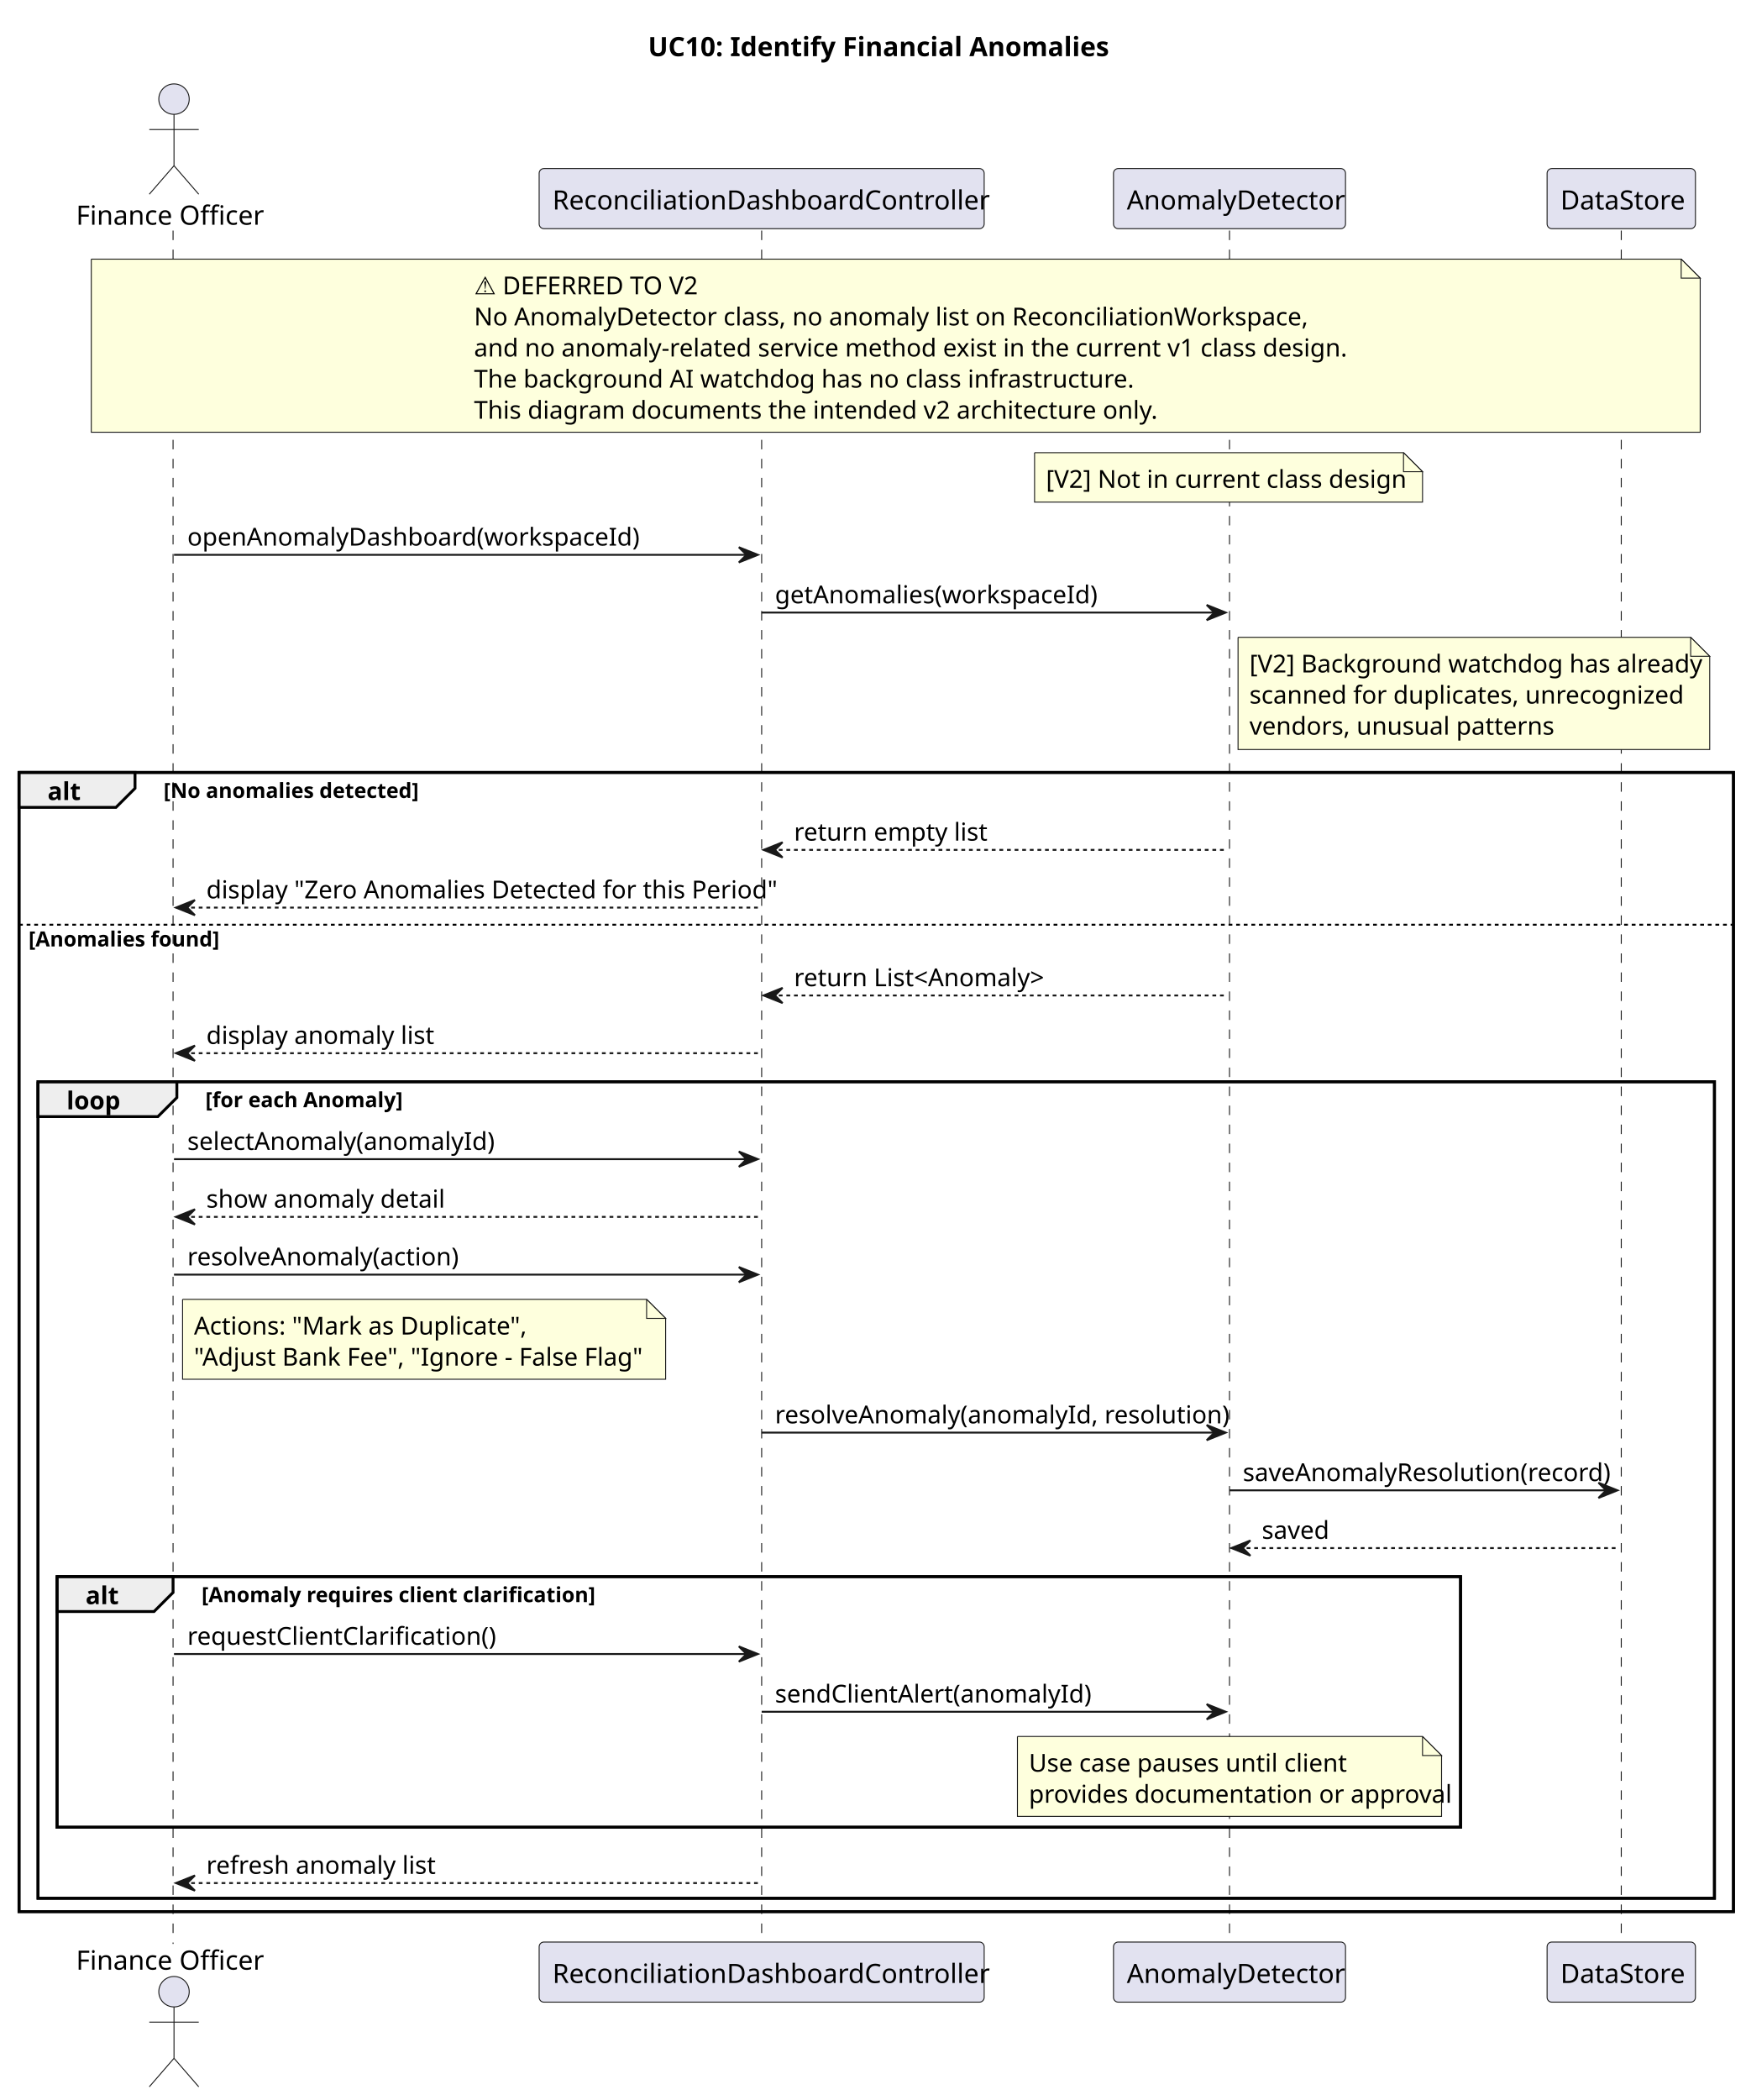
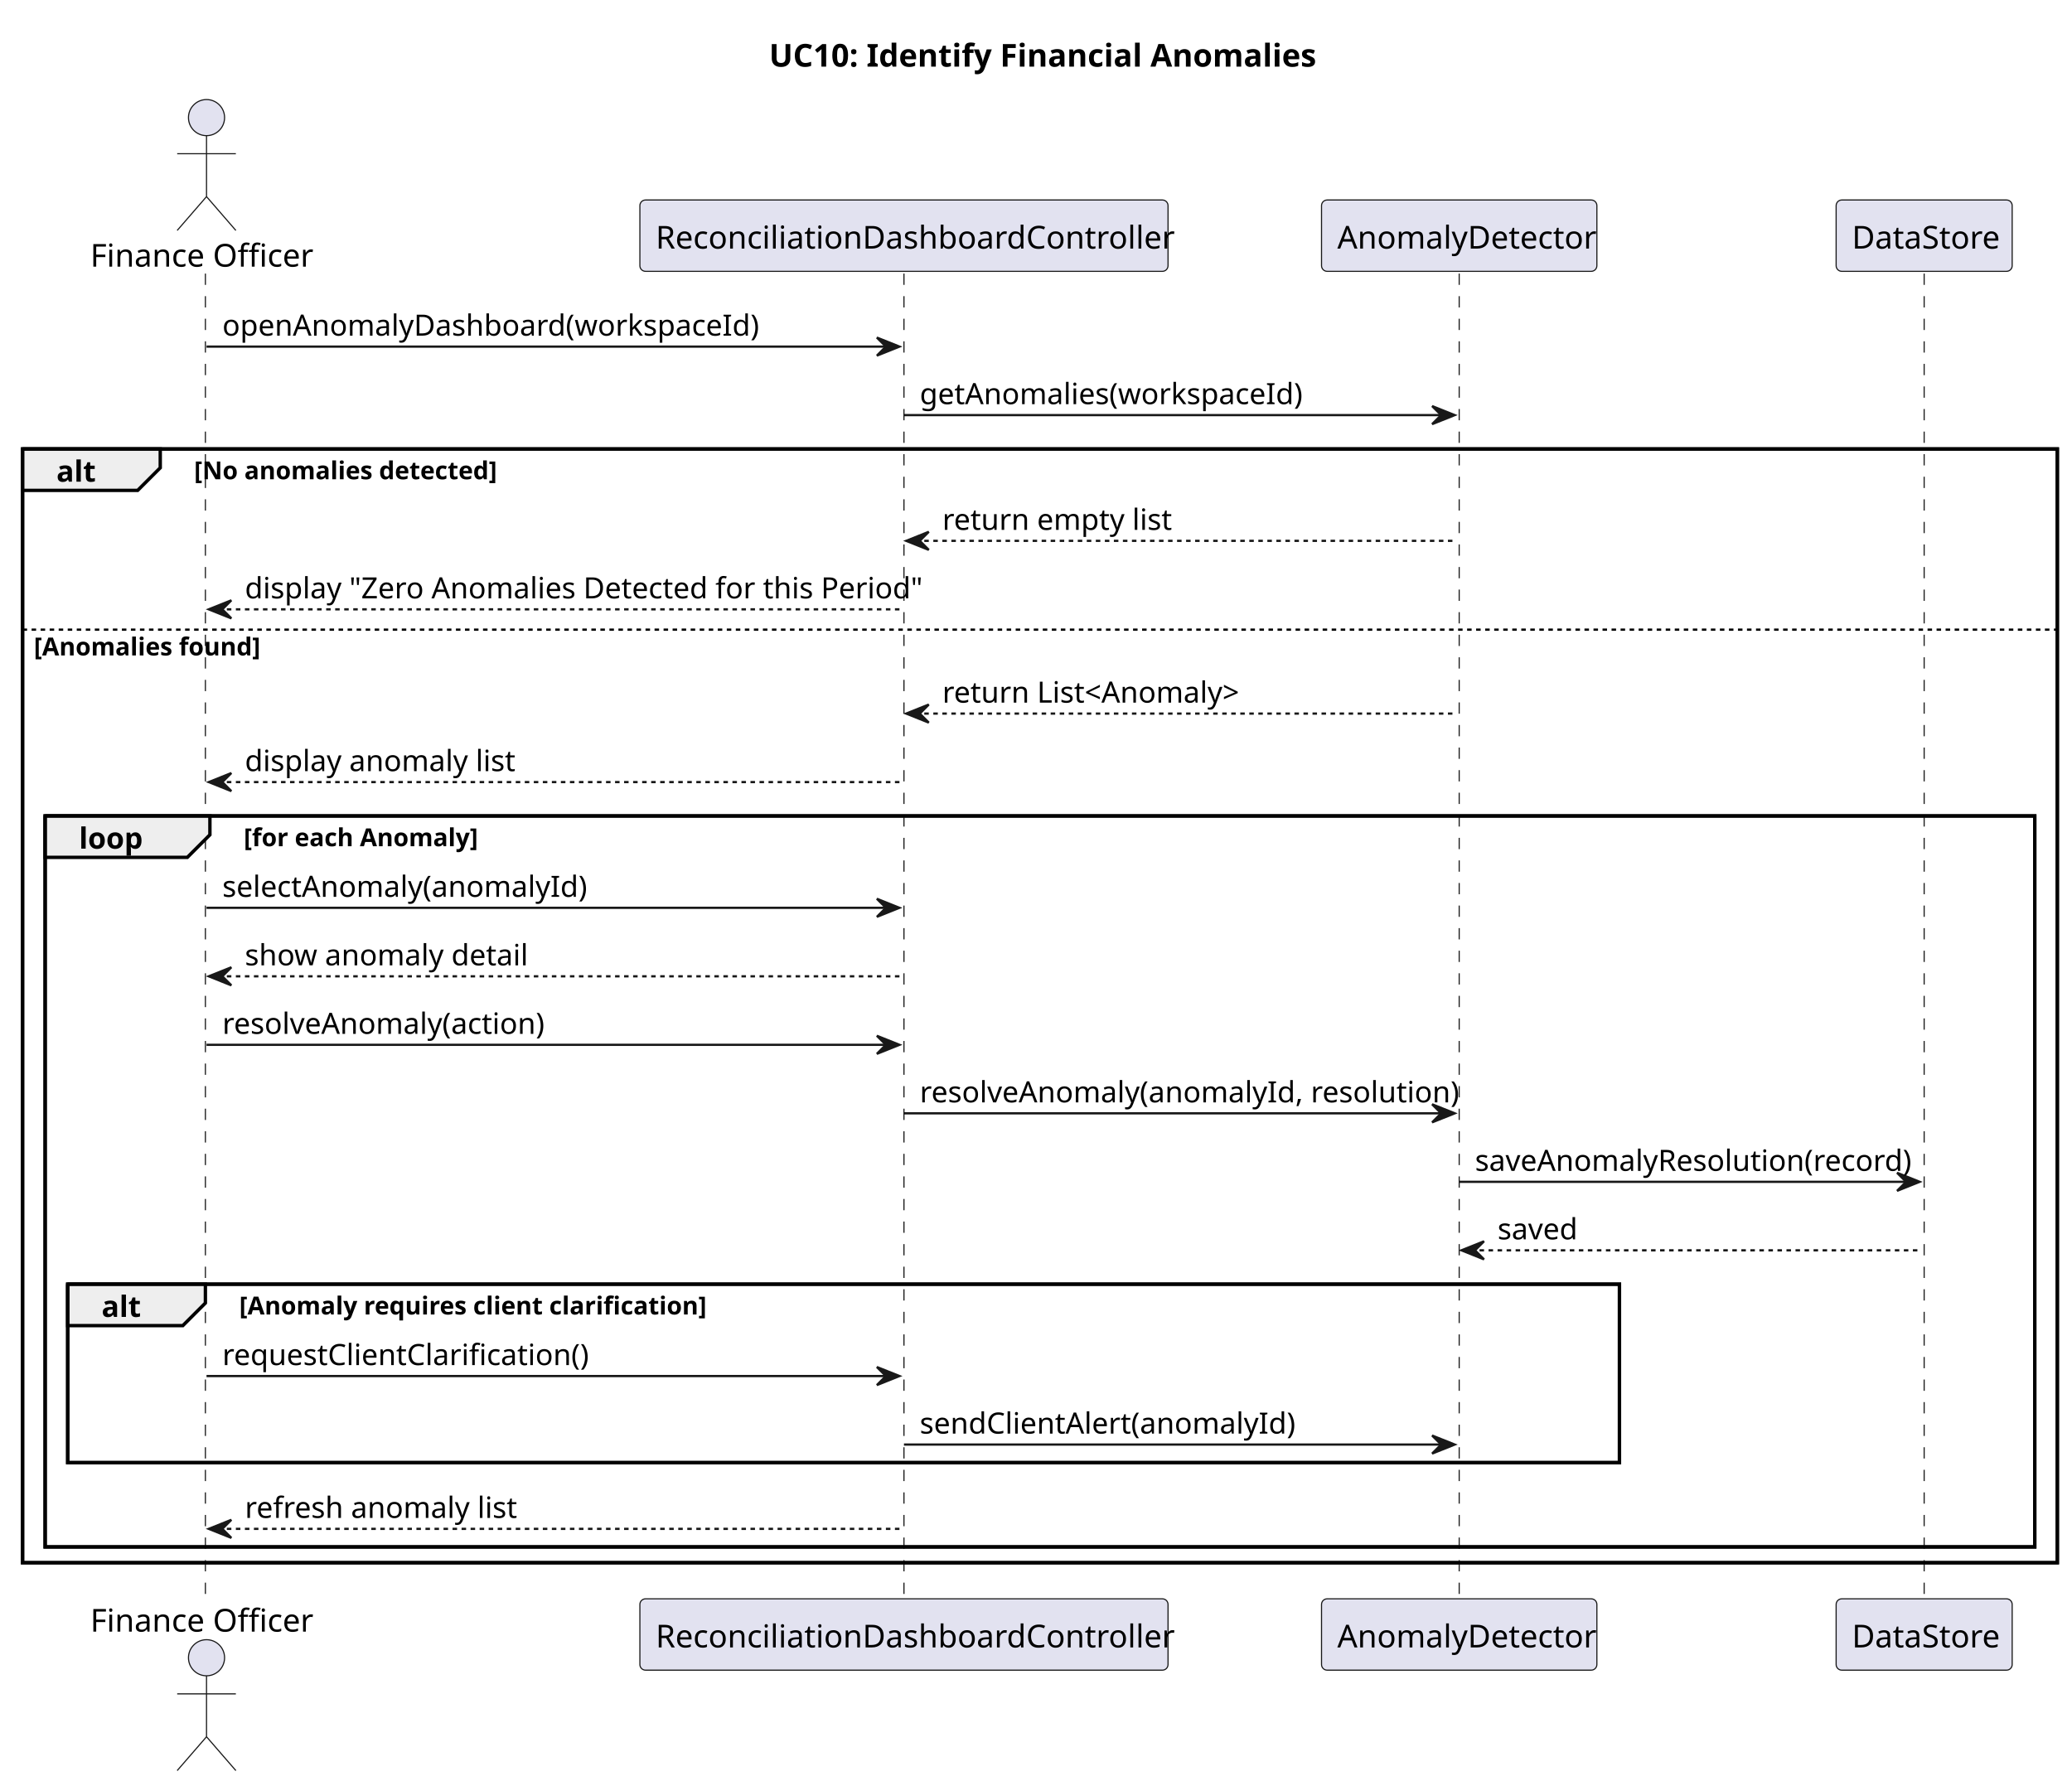
- <svg xmlns="http://www.w3.org/2000/svg" contentStyleType="text/css" height="1104px" preserveAspectRatio="none" style="width:918px;height:1104px;background:#FFFFFF;" version="1.1" viewBox="0 0 918 1104" width="918px" zoomAndPan="magnify">
+ <svg xmlns="http://www.w3.org/2000/svg" contentStyleType="text/css" height="791px" preserveAspectRatio="none" style="width:918px;height:791px;background:#FFFFFF;" version="1.1" viewBox="0 0 918 791" width="918px" zoomAndPan="magnify">
  <defs />
  <g>
    <text fill="#000000" font-family="sans-serif" font-size="14" font-weight="bold" lengthAdjust="spacing" textLength="239" x="340.75" y="29.533">UC10: Identify Financial Anomalies</text>
-     <rect fill="none" height="598.867" style="stroke:#000000;stroke-width:1.5;" width="901.5" x="10" y="406.086" />
-     <rect fill="none" height="429.273" style="stroke:#000000;stroke-width:1.5;" width="881.5" x="20" y="568.68" />
-     <rect fill="none" height="131.758" style="stroke:#000000;stroke-width:1.5;" width="738" x="30" y="828.844" />
-     <line style="stroke:#181818;stroke-width:0.5;stroke-dasharray:5.0,5.0;" x1="91" x2="91" y1="121.219" y2="1021.953" />
-     <line style="stroke:#181818;stroke-width:0.5;stroke-dasharray:5.0,5.0;" x1="400.5" x2="400.5" y1="121.219" y2="1021.953" />
-     <line style="stroke:#181818;stroke-width:0.5;stroke-dasharray:5.0,5.0;" x1="646.5" x2="646.5" y1="121.219" y2="1021.953" />
-     <line style="stroke:#181818;stroke-width:0.5;stroke-dasharray:5.0,5.0;" x1="852.5" x2="852.5" y1="121.219" y2="1021.953" />
+     <rect fill="none" height="493.461" style="stroke:#000000;stroke-width:1.5;" width="901.5" x="10" y="198.922" />
+     <rect fill="none" height="323.867" style="stroke:#000000;stroke-width:1.5;" width="881.5" x="20" y="361.516" />
+     <rect fill="none" height="79.055" style="stroke:#000000;stroke-width:1.5;" width="687.5" x="30" y="568.977" />
+     <line style="stroke:#181818;stroke-width:0.5;stroke-dasharray:5.0,5.0;" x1="91" x2="91" y1="121.219" y2="709.383" />
+     <line style="stroke:#181818;stroke-width:0.5;stroke-dasharray:5.0,5.0;" x1="400.5" x2="400.5" y1="121.219" y2="709.383" />
+     <line style="stroke:#181818;stroke-width:0.5;stroke-dasharray:5.0,5.0;" x1="646.5" x2="646.5" y1="121.219" y2="709.383" />
+     <line style="stroke:#181818;stroke-width:0.5;stroke-dasharray:5.0,5.0;" x1="852.5" x2="852.5" y1="121.219" y2="709.383" />
    <text fill="#000000" font-family="sans-serif" font-size="14" lengthAdjust="spacing" textLength="97" x="40" y="118.143">Finance Officer</text>
    <ellipse cx="91.5" cy="52.109" fill="#E2E2F0" rx="8" ry="8" style="stroke:#181818;stroke-width:0.5;" />
    <path d="M91.5,60.109 L91.5,87.109 M78.5,68.109 L104.5,68.109 M91.5,87.109 L78.5,102.109 M91.5,87.109 L104.5,102.109 " fill="none" style="stroke:#181818;stroke-width:0.5;" />
-     <text fill="#000000" font-family="sans-serif" font-size="14" lengthAdjust="spacing" textLength="97" x="40" y="1035.486">Finance Officer</text>
-     <ellipse cx="91.5" cy="1047.062" fill="#E2E2F0" rx="8" ry="8" style="stroke:#181818;stroke-width:0.5;" />
-     <path d="M91.5,1055.062 L91.5,1082.062 M78.5,1063.062 L104.5,1063.062 M91.5,1082.062 L78.5,1097.062 M91.5,1082.062 L104.5,1097.062 " fill="none" style="stroke:#181818;stroke-width:0.5;" />
+     <text fill="#000000" font-family="sans-serif" font-size="14" lengthAdjust="spacing" textLength="97" x="40" y="722.916">Finance Officer</text>
+     <ellipse cx="91.5" cy="734.492" fill="#E2E2F0" rx="8" ry="8" style="stroke:#181818;stroke-width:0.5;" />
+     <path d="M91.5,742.492 L91.5,769.492 M78.5,750.492 L104.5,750.492 M91.5,769.492 L78.5,784.492 M91.5,769.492 L104.5,784.492 " fill="none" style="stroke:#181818;stroke-width:0.5;" />
    <rect fill="#E2E2F0" height="31.609" rx="2.5" ry="2.5" style="stroke:#181818;stroke-width:0.5;" width="234" x="283.5" y="88.609" />
    <text fill="#000000" font-family="sans-serif" font-size="14" lengthAdjust="spacing" textLength="220" x="290.5" y="110.143">ReconciliationDashboardController</text>
-     <rect fill="#E2E2F0" height="31.609" rx="2.5" ry="2.5" style="stroke:#181818;stroke-width:0.5;" width="234" x="283.5" y="1020.953" />
-     <text fill="#000000" font-family="sans-serif" font-size="14" lengthAdjust="spacing" textLength="220" x="290.5" y="1042.486">ReconciliationDashboardController</text>
+     <rect fill="#E2E2F0" height="31.609" rx="2.5" ry="2.5" style="stroke:#181818;stroke-width:0.5;" width="234" x="283.5" y="708.383" />
+     <text fill="#000000" font-family="sans-serif" font-size="14" lengthAdjust="spacing" textLength="220" x="290.5" y="729.916">ReconciliationDashboardController</text>
    <rect fill="#E2E2F0" height="31.609" rx="2.5" ry="2.5" style="stroke:#181818;stroke-width:0.5;" width="122" x="585.5" y="88.609" />
    <text fill="#000000" font-family="sans-serif" font-size="14" lengthAdjust="spacing" textLength="108" x="592.5" y="110.143">AnomalyDetector</text>
-     <rect fill="#E2E2F0" height="31.609" rx="2.5" ry="2.5" style="stroke:#181818;stroke-width:0.5;" width="122" x="585.5" y="1020.953" />
-     <text fill="#000000" font-family="sans-serif" font-size="14" lengthAdjust="spacing" textLength="108" x="592.5" y="1042.486">AnomalyDetector</text>
+     <rect fill="#E2E2F0" height="31.609" rx="2.5" ry="2.5" style="stroke:#181818;stroke-width:0.5;" width="122" x="585.5" y="708.383" />
+     <text fill="#000000" font-family="sans-serif" font-size="14" lengthAdjust="spacing" textLength="108" x="592.5" y="729.916">AnomalyDetector</text>
    <rect fill="#E2E2F0" height="31.609" rx="2.5" ry="2.5" style="stroke:#181818;stroke-width:0.5;" width="78" x="813.5" y="88.609" />
    <text fill="#000000" font-family="sans-serif" font-size="14" lengthAdjust="spacing" textLength="64" x="820.5" y="110.143">DataStore</text>
-     <rect fill="#E2E2F0" height="31.609" rx="2.5" ry="2.5" style="stroke:#181818;stroke-width:0.5;" width="78" x="813.5" y="1020.953" />
-     <text fill="#000000" font-family="sans-serif" font-size="14" lengthAdjust="spacing" textLength="64" x="820.5" y="1042.486">DataStore</text>
-     <path d="M48,136.219 L48,227.219 L894,227.219 L894,146.219 L884,136.219 L48,136.219 " fill="#FEFFDD" style="stroke:#181818;stroke-width:0.5;" />
-     <path d="M884,136.219 L884,146.219 L894,146.219 L884,136.219 " fill="#FEFFDD" style="stroke:#181818;stroke-width:0.5;" />
-     <text fill="#000000" font-family="sans-serif" font-size="13" lengthAdjust="spacing" textLength="127" x="249.25" y="154.714">⚠ DEFERRED TO V2</text>
-     <text fill="#000000" font-family="sans-serif" font-size="13" lengthAdjust="spacing" textLength="424" x="249.25" y="171.065">No AnomalyDetector class, no anomaly list on ReconciliationWorkspace,</text>
-     <text fill="#000000" font-family="sans-serif" font-size="13" lengthAdjust="spacing" textLength="435" x="249.25" y="187.417">and no anomaly-related service method exist in the current v1 class design.</text>
-     <text fill="#000000" font-family="sans-serif" font-size="13" lengthAdjust="spacing" textLength="328" x="249.25" y="203.769">The background AI watchdog has no class infrastructure.</text>
-     <text fill="#000000" font-family="sans-serif" font-size="13" lengthAdjust="spacing" textLength="337" x="249.25" y="220.12">This diagram documents the intended v2 architecture only.</text>
-     <path d="M544,237.977 L544,263.977 L748,263.977 L748,247.977 L738,237.977 L544,237.977 " fill="#FEFFDD" style="stroke:#181818;stroke-width:0.5;" />
-     <path d="M738,237.977 L738,247.977 L748,247.977 L738,237.977 " fill="#FEFFDD" style="stroke:#181818;stroke-width:0.5;" />
-     <text fill="#000000" font-family="sans-serif" font-size="13" lengthAdjust="spacing" textLength="183" x="550" y="256.472">[V2] Not in current class design</text>
-     <polygon fill="#181818" points="388.5,287.68,398.5,291.68,388.5,295.68,392.5,291.68" style="stroke:#181818;stroke-width:1.0;" />
-     <line style="stroke:#181818;stroke-width:1.0;" x1="91.5" x2="394.5" y1="291.68" y2="291.68" />
-     <text fill="#000000" font-family="sans-serif" font-size="13" lengthAdjust="spacing" textLength="221" x="98.5" y="286.823">openAnomalyDashboard(workspaceId)</text>
-     <polygon fill="#181818" points="634.5,318.031,644.5,322.031,634.5,326.031,638.5,322.031" style="stroke:#181818;stroke-width:1.0;" />
-     <line style="stroke:#181818;stroke-width:1.0;" x1="400.5" x2="640.5" y1="322.031" y2="322.031" />
-     <text fill="#000000" font-family="sans-serif" font-size="13" lengthAdjust="spacing" textLength="159" x="407.5" y="317.175">getAnomalies(workspaceId)</text>
-     <path d="M651,335.031 L651,394.031 L899,394.031 L899,345.031 L889,335.031 L651,335.031 " fill="#FEFFDD" style="stroke:#181818;stroke-width:0.5;" />
-     <path d="M889,335.031 L889,345.031 L899,345.031 L889,335.031 " fill="#FEFFDD" style="stroke:#181818;stroke-width:0.5;" />
-     <text fill="#000000" font-family="sans-serif" font-size="13" lengthAdjust="spacing" textLength="227" x="657" y="353.526">[V2] Background watchdog has already</text>
-     <text fill="#000000" font-family="sans-serif" font-size="13" lengthAdjust="spacing" textLength="215" x="657" y="369.878">scanned for duplicates, unrecognized</text>
-     <text fill="#000000" font-family="sans-serif" font-size="13" lengthAdjust="spacing" textLength="148" x="657" y="386.229">vendors, unusual patterns</text>
-     <path d="M10,406.086 L71,406.086 L71,414.438 L61,424.438 L10,424.438 L10,406.086 " fill="#EEEEEE" style="stroke:#000000;stroke-width:1.5;" />
-     <rect fill="none" height="598.867" style="stroke:#000000;stroke-width:1.5;" width="901.5" x="10" y="406.086" />
-     <text fill="#000000" font-family="sans-serif" font-size="13" font-weight="bold" lengthAdjust="spacing" textLength="16" x="25" y="420.581">alt</text>
-     <text fill="#000000" font-family="sans-serif" font-size="11" font-weight="bold" lengthAdjust="spacing" textLength="134" x="86" y="419.505">[No anomalies detected]</text>
-     <polygon fill="#181818" points="411.5,442.789,401.5,446.789,411.5,450.789,407.5,446.789" style="stroke:#181818;stroke-width:1.0;" />
-     <line style="stroke:#181818;stroke-width:1.0;stroke-dasharray:2.0,2.0;" x1="405.5" x2="645.5" y1="446.789" y2="446.789" />
-     <text fill="#000000" font-family="sans-serif" font-size="13" lengthAdjust="spacing" textLength="94" x="417.5" y="441.933">return empty list</text>
-     <polygon fill="#181818" points="102.5,473.141,92.5,477.141,102.5,481.141,98.5,477.141" style="stroke:#181818;stroke-width:1.0;" />
-     <line style="stroke:#181818;stroke-width:1.0;stroke-dasharray:2.0,2.0;" x1="96.5" x2="399.5" y1="477.141" y2="477.141" />
-     <text fill="#000000" font-family="sans-serif" font-size="13" lengthAdjust="spacing" textLength="285" x="108.5" y="472.284">display "Zero Anomalies Detected for this Period"</text>
-     <line style="stroke:#000000;stroke-width:1.0;stroke-dasharray:2.0,2.0;" x1="10" x2="911.5" y1="486.141" y2="486.141" />
-     <text fill="#000000" font-family="sans-serif" font-size="11" font-weight="bold" lengthAdjust="spacing" textLength="102" x="15" y="497.56">[Anomalies found]</text>
-     <polygon fill="#181818" points="411.5,519.328,401.5,523.328,411.5,527.328,407.5,523.328" style="stroke:#181818;stroke-width:1.0;" />
-     <line style="stroke:#181818;stroke-width:1.0;stroke-dasharray:2.0,2.0;" x1="405.5" x2="645.5" y1="523.328" y2="523.328" />
-     <text fill="#000000" font-family="sans-serif" font-size="13" lengthAdjust="spacing" textLength="125" x="417.5" y="518.472">return List&lt;Anomaly&gt;</text>
-     <polygon fill="#181818" points="102.5,549.68,92.5,553.68,102.5,557.68,98.5,553.68" style="stroke:#181818;stroke-width:1.0;" />
-     <line style="stroke:#181818;stroke-width:1.0;stroke-dasharray:2.0,2.0;" x1="96.5" x2="399.5" y1="553.68" y2="553.68" />
-     <text fill="#000000" font-family="sans-serif" font-size="13" lengthAdjust="spacing" textLength="115" x="108.5" y="548.823">display anomaly list</text>
-     <path d="M20,568.68 L93,568.68 L93,577.031 L83,587.031 L20,587.031 L20,568.68 " fill="#EEEEEE" style="stroke:#000000;stroke-width:1.5;" />
-     <rect fill="none" height="429.273" style="stroke:#000000;stroke-width:1.5;" width="881.5" x="20" y="568.68" />
-     <text fill="#000000" font-family="sans-serif" font-size="13" font-weight="bold" lengthAdjust="spacing" textLength="28" x="35" y="583.175">loop</text>
-     <text fill="#000000" font-family="sans-serif" font-size="11" font-weight="bold" lengthAdjust="spacing" textLength="104" x="108" y="582.099">[for each Anomaly]</text>
-     <polygon fill="#181818" points="388.5,605.383,398.5,609.383,388.5,613.383,392.5,609.383" style="stroke:#181818;stroke-width:1.0;" />
-     <line style="stroke:#181818;stroke-width:1.0;" x1="91.5" x2="394.5" y1="609.383" y2="609.383" />
-     <text fill="#000000" font-family="sans-serif" font-size="13" lengthAdjust="spacing" textLength="153" x="98.5" y="604.526">selectAnomaly(anomalyId)</text>
-     <polygon fill="#181818" points="102.5,635.734,92.5,639.734,102.5,643.734,98.5,639.734" style="stroke:#181818;stroke-width:1.0;" />
-     <line style="stroke:#181818;stroke-width:1.0;stroke-dasharray:2.0,2.0;" x1="96.5" x2="399.5" y1="639.734" y2="639.734" />
-     <text fill="#000000" font-family="sans-serif" font-size="13" lengthAdjust="spacing" textLength="118" x="108.5" y="634.878">show anomaly detail</text>
-     <polygon fill="#181818" points="388.5,666.086,398.5,670.086,388.5,674.086,392.5,670.086" style="stroke:#181818;stroke-width:1.0;" />
-     <line style="stroke:#181818;stroke-width:1.0;" x1="91.5" x2="394.5" y1="670.086" y2="670.086" />
-     <text fill="#000000" font-family="sans-serif" font-size="13" lengthAdjust="spacing" textLength="134" x="98.5" y="665.23">resolveAnomaly(action)</text>
-     <path d="M96,683.086 L96,725.086 L350,725.086 L350,693.086 L340,683.086 L96,683.086 " fill="#FEFFDD" style="stroke:#181818;stroke-width:0.5;" />
-     <path d="M340,683.086 L340,693.086 L350,693.086 L340,683.086 " fill="#FEFFDD" style="stroke:#181818;stroke-width:0.5;" />
-     <text fill="#000000" font-family="sans-serif" font-size="13" lengthAdjust="spacing" textLength="171" x="102" y="701.581">Actions: "Mark as Duplicate",</text>
-     <text fill="#000000" font-family="sans-serif" font-size="13" lengthAdjust="spacing" textLength="233" x="102" y="717.933">"Adjust Bank Fee", "Ignore - False Flag"</text>
-     <polygon fill="#181818" points="634.5,749.141,644.5,753.141,634.5,757.141,638.5,753.141" style="stroke:#181818;stroke-width:1.0;" />
-     <line style="stroke:#181818;stroke-width:1.0;" x1="400.5" x2="640.5" y1="753.141" y2="753.141" />
-     <text fill="#000000" font-family="sans-serif" font-size="13" lengthAdjust="spacing" textLength="222" x="407.5" y="748.284">resolveAnomaly(anomalyId, resolution)</text>
-     <polygon fill="#181818" points="840.5,779.492,850.5,783.492,840.5,787.492,844.5,783.492" style="stroke:#181818;stroke-width:1.0;" />
-     <line style="stroke:#181818;stroke-width:1.0;" x1="646.5" x2="846.5" y1="783.492" y2="783.492" />
-     <text fill="#000000" font-family="sans-serif" font-size="13" lengthAdjust="spacing" textLength="182" x="653.5" y="778.636">saveAnomalyResolution(record)</text>
-     <polygon fill="#181818" points="657.5,809.844,647.5,813.844,657.5,817.844,653.5,813.844" style="stroke:#181818;stroke-width:1.0;" />
-     <line style="stroke:#181818;stroke-width:1.0;stroke-dasharray:2.0,2.0;" x1="651.5" x2="851.5" y1="813.844" y2="813.844" />
-     <text fill="#000000" font-family="sans-serif" font-size="13" lengthAdjust="spacing" textLength="33" x="663.5" y="808.987">saved</text>
-     <path d="M30,828.844 L91,828.844 L91,837.195 L81,847.195 L30,847.195 L30,828.844 " fill="#EEEEEE" style="stroke:#000000;stroke-width:1.5;" />
-     <rect fill="none" height="131.758" style="stroke:#000000;stroke-width:1.5;" width="738" x="30" y="828.844" />
-     <text fill="#000000" font-family="sans-serif" font-size="13" font-weight="bold" lengthAdjust="spacing" textLength="16" x="45" y="843.339">alt</text>
-     <text fill="#000000" font-family="sans-serif" font-size="11" font-weight="bold" lengthAdjust="spacing" textLength="206" x="106" y="842.263">[Anomaly requires client clarification]</text>
-     <polygon fill="#181818" points="388.5,865.547,398.5,869.547,388.5,873.547,392.5,869.547" style="stroke:#181818;stroke-width:1.0;" />
-     <line style="stroke:#181818;stroke-width:1.0;" x1="91.5" x2="394.5" y1="869.547" y2="869.547" />
-     <text fill="#000000" font-family="sans-serif" font-size="13" lengthAdjust="spacing" textLength="151" x="98.5" y="864.69">requestClientClarification()</text>
-     <polygon fill="#181818" points="634.5,895.898,644.5,899.898,634.5,903.898,638.5,899.898" style="stroke:#181818;stroke-width:1.0;" />
-     <line style="stroke:#181818;stroke-width:1.0;" x1="400.5" x2="640.5" y1="899.898" y2="899.898" />
-     <text fill="#000000" font-family="sans-serif" font-size="13" lengthAdjust="spacing" textLength="155" x="407.5" y="895.042">sendClientAlert(anomalyId)</text>
-     <path d="M535,912.898 L535,954.898 L758,954.898 L758,922.898 L748,912.898 L535,912.898 " fill="#FEFFDD" style="stroke:#181818;stroke-width:0.5;" />
-     <path d="M748,912.898 L748,922.898 L758,922.898 L748,912.898 " fill="#FEFFDD" style="stroke:#181818;stroke-width:0.5;" />
-     <text fill="#000000" font-family="sans-serif" font-size="13" lengthAdjust="spacing" textLength="164" x="541" y="931.394">Use case pauses until client</text>
-     <text fill="#000000" font-family="sans-serif" font-size="13" lengthAdjust="spacing" textLength="202" x="541" y="947.745">provides documentation or approval</text>
-     <polygon fill="#181818" points="102.5,985.953,92.5,989.953,102.5,993.953,98.5,989.953" style="stroke:#181818;stroke-width:1.0;" />
-     <line style="stroke:#181818;stroke-width:1.0;stroke-dasharray:2.0,2.0;" x1="96.5" x2="399.5" y1="989.953" y2="989.953" />
-     <text fill="#000000" font-family="sans-serif" font-size="13" lengthAdjust="spacing" textLength="113" x="108.5" y="985.097">refresh anomaly list</text>
+     <rect fill="#E2E2F0" height="31.609" rx="2.5" ry="2.5" style="stroke:#181818;stroke-width:0.5;" width="78" x="813.5" y="708.383" />
+     <text fill="#000000" font-family="sans-serif" font-size="14" lengthAdjust="spacing" textLength="64" x="820.5" y="729.916">DataStore</text>
+     <polygon fill="#181818" points="388.5,149.57,398.5,153.57,388.5,157.57,392.5,153.57" style="stroke:#181818;stroke-width:1.0;" />
+     <line style="stroke:#181818;stroke-width:1.0;" x1="91.5" x2="394.5" y1="153.57" y2="153.57" />
+     <text fill="#000000" font-family="sans-serif" font-size="13" lengthAdjust="spacing" textLength="221" x="98.5" y="148.714">openAnomalyDashboard(workspaceId)</text>
+     <polygon fill="#181818" points="634.5,179.922,644.5,183.922,634.5,187.922,638.5,183.922" style="stroke:#181818;stroke-width:1.0;" />
+     <line style="stroke:#181818;stroke-width:1.0;" x1="400.5" x2="640.5" y1="183.922" y2="183.922" />
+     <text fill="#000000" font-family="sans-serif" font-size="13" lengthAdjust="spacing" textLength="159" x="407.5" y="179.065">getAnomalies(workspaceId)</text>
+     <path d="M10,198.922 L71,198.922 L71,207.273 L61,217.273 L10,217.273 L10,198.922 " fill="#EEEEEE" style="stroke:#000000;stroke-width:1.5;" />
+     <rect fill="none" height="493.461" style="stroke:#000000;stroke-width:1.5;" width="901.5" x="10" y="198.922" />
+     <text fill="#000000" font-family="sans-serif" font-size="13" font-weight="bold" lengthAdjust="spacing" textLength="16" x="25" y="213.417">alt</text>
+     <text fill="#000000" font-family="sans-serif" font-size="11" font-weight="bold" lengthAdjust="spacing" textLength="134" x="86" y="212.341">[No anomalies detected]</text>
+     <polygon fill="#181818" points="411.5,235.625,401.5,239.625,411.5,243.625,407.5,239.625" style="stroke:#181818;stroke-width:1.0;" />
+     <line style="stroke:#181818;stroke-width:1.0;stroke-dasharray:2.0,2.0;" x1="405.5" x2="645.5" y1="239.625" y2="239.625" />
+     <text fill="#000000" font-family="sans-serif" font-size="13" lengthAdjust="spacing" textLength="94" x="417.5" y="234.769">return empty list</text>
+     <polygon fill="#181818" points="102.5,265.977,92.5,269.977,102.5,273.977,98.5,269.977" style="stroke:#181818;stroke-width:1.0;" />
+     <line style="stroke:#181818;stroke-width:1.0;stroke-dasharray:2.0,2.0;" x1="96.5" x2="399.5" y1="269.977" y2="269.977" />
+     <text fill="#000000" font-family="sans-serif" font-size="13" lengthAdjust="spacing" textLength="285" x="108.5" y="265.12">display "Zero Anomalies Detected for this Period"</text>
+     <line style="stroke:#000000;stroke-width:1.0;stroke-dasharray:2.0,2.0;" x1="10" x2="911.5" y1="278.977" y2="278.977" />
+     <text fill="#000000" font-family="sans-serif" font-size="11" font-weight="bold" lengthAdjust="spacing" textLength="102" x="15" y="290.396">[Anomalies found]</text>
+     <polygon fill="#181818" points="411.5,312.164,401.5,316.164,411.5,320.164,407.5,316.164" style="stroke:#181818;stroke-width:1.0;" />
+     <line style="stroke:#181818;stroke-width:1.0;stroke-dasharray:2.0,2.0;" x1="405.5" x2="645.5" y1="316.164" y2="316.164" />
+     <text fill="#000000" font-family="sans-serif" font-size="13" lengthAdjust="spacing" textLength="125" x="417.5" y="311.308">return List&lt;Anomaly&gt;</text>
+     <polygon fill="#181818" points="102.5,342.516,92.5,346.516,102.5,350.516,98.5,346.516" style="stroke:#181818;stroke-width:1.0;" />
+     <line style="stroke:#181818;stroke-width:1.0;stroke-dasharray:2.0,2.0;" x1="96.5" x2="399.5" y1="346.516" y2="346.516" />
+     <text fill="#000000" font-family="sans-serif" font-size="13" lengthAdjust="spacing" textLength="115" x="108.5" y="341.659">display anomaly list</text>
+     <path d="M20,361.516 L93,361.516 L93,369.867 L83,379.867 L20,379.867 L20,361.516 " fill="#EEEEEE" style="stroke:#000000;stroke-width:1.5;" />
+     <rect fill="none" height="323.867" style="stroke:#000000;stroke-width:1.5;" width="881.5" x="20" y="361.516" />
+     <text fill="#000000" font-family="sans-serif" font-size="13" font-weight="bold" lengthAdjust="spacing" textLength="28" x="35" y="376.011">loop</text>
+     <text fill="#000000" font-family="sans-serif" font-size="11" font-weight="bold" lengthAdjust="spacing" textLength="104" x="108" y="374.935">[for each Anomaly]</text>
+     <polygon fill="#181818" points="388.5,398.219,398.5,402.219,388.5,406.219,392.5,402.219" style="stroke:#181818;stroke-width:1.0;" />
+     <line style="stroke:#181818;stroke-width:1.0;" x1="91.5" x2="394.5" y1="402.219" y2="402.219" />
+     <text fill="#000000" font-family="sans-serif" font-size="13" lengthAdjust="spacing" textLength="153" x="98.5" y="397.362">selectAnomaly(anomalyId)</text>
+     <polygon fill="#181818" points="102.5,428.57,92.5,432.57,102.5,436.57,98.5,432.57" style="stroke:#181818;stroke-width:1.0;" />
+     <line style="stroke:#181818;stroke-width:1.0;stroke-dasharray:2.0,2.0;" x1="96.5" x2="399.5" y1="432.57" y2="432.57" />
+     <text fill="#000000" font-family="sans-serif" font-size="13" lengthAdjust="spacing" textLength="118" x="108.5" y="427.714">show anomaly detail</text>
+     <polygon fill="#181818" points="388.5,458.922,398.5,462.922,388.5,466.922,392.5,462.922" style="stroke:#181818;stroke-width:1.0;" />
+     <line style="stroke:#181818;stroke-width:1.0;" x1="91.5" x2="394.5" y1="462.922" y2="462.922" />
+     <text fill="#000000" font-family="sans-serif" font-size="13" lengthAdjust="spacing" textLength="134" x="98.5" y="458.065">resolveAnomaly(action)</text>
+     <polygon fill="#181818" points="634.5,489.273,644.5,493.273,634.5,497.273,638.5,493.273" style="stroke:#181818;stroke-width:1.0;" />
+     <line style="stroke:#181818;stroke-width:1.0;" x1="400.5" x2="640.5" y1="493.273" y2="493.273" />
+     <text fill="#000000" font-family="sans-serif" font-size="13" lengthAdjust="spacing" textLength="222" x="407.5" y="488.417">resolveAnomaly(anomalyId, resolution)</text>
+     <polygon fill="#181818" points="840.5,519.625,850.5,523.625,840.5,527.625,844.5,523.625" style="stroke:#181818;stroke-width:1.0;" />
+     <line style="stroke:#181818;stroke-width:1.0;" x1="646.5" x2="846.5" y1="523.625" y2="523.625" />
+     <text fill="#000000" font-family="sans-serif" font-size="13" lengthAdjust="spacing" textLength="182" x="653.5" y="518.769">saveAnomalyResolution(record)</text>
+     <polygon fill="#181818" points="657.5,549.977,647.5,553.977,657.5,557.977,653.5,553.977" style="stroke:#181818;stroke-width:1.0;" />
+     <line style="stroke:#181818;stroke-width:1.0;stroke-dasharray:2.0,2.0;" x1="651.5" x2="851.5" y1="553.977" y2="553.977" />
+     <text fill="#000000" font-family="sans-serif" font-size="13" lengthAdjust="spacing" textLength="33" x="663.5" y="549.12">saved</text>
+     <path d="M30,568.977 L91,568.977 L91,577.328 L81,587.328 L30,587.328 L30,568.977 " fill="#EEEEEE" style="stroke:#000000;stroke-width:1.5;" />
+     <rect fill="none" height="79.055" style="stroke:#000000;stroke-width:1.5;" width="687.5" x="30" y="568.977" />
+     <text fill="#000000" font-family="sans-serif" font-size="13" font-weight="bold" lengthAdjust="spacing" textLength="16" x="45" y="583.472">alt</text>
+     <text fill="#000000" font-family="sans-serif" font-size="11" font-weight="bold" lengthAdjust="spacing" textLength="206" x="106" y="582.395">[Anomaly requires client clarification]</text>
+     <polygon fill="#181818" points="388.5,605.68,398.5,609.68,388.5,613.68,392.5,609.68" style="stroke:#181818;stroke-width:1.0;" />
+     <line style="stroke:#181818;stroke-width:1.0;" x1="91.5" x2="394.5" y1="609.68" y2="609.68" />
+     <text fill="#000000" font-family="sans-serif" font-size="13" lengthAdjust="spacing" textLength="151" x="98.5" y="604.823">requestClientClarification()</text>
+     <polygon fill="#181818" points="634.5,636.031,644.5,640.031,634.5,644.031,638.5,640.031" style="stroke:#181818;stroke-width:1.0;" />
+     <line style="stroke:#181818;stroke-width:1.0;" x1="400.5" x2="640.5" y1="640.031" y2="640.031" />
+     <text fill="#000000" font-family="sans-serif" font-size="13" lengthAdjust="spacing" textLength="155" x="407.5" y="635.175">sendClientAlert(anomalyId)</text>
+     <polygon fill="#181818" points="102.5,673.383,92.5,677.383,102.5,681.383,98.5,677.383" style="stroke:#181818;stroke-width:1.0;" />
+     <line style="stroke:#181818;stroke-width:1.0;stroke-dasharray:2.0,2.0;" x1="96.5" x2="399.5" y1="677.383" y2="677.383" />
+     <text fill="#000000" font-family="sans-serif" font-size="13" lengthAdjust="spacing" textLength="113" x="108.5" y="672.526">refresh anomaly list</text>
  </g>
</svg>
